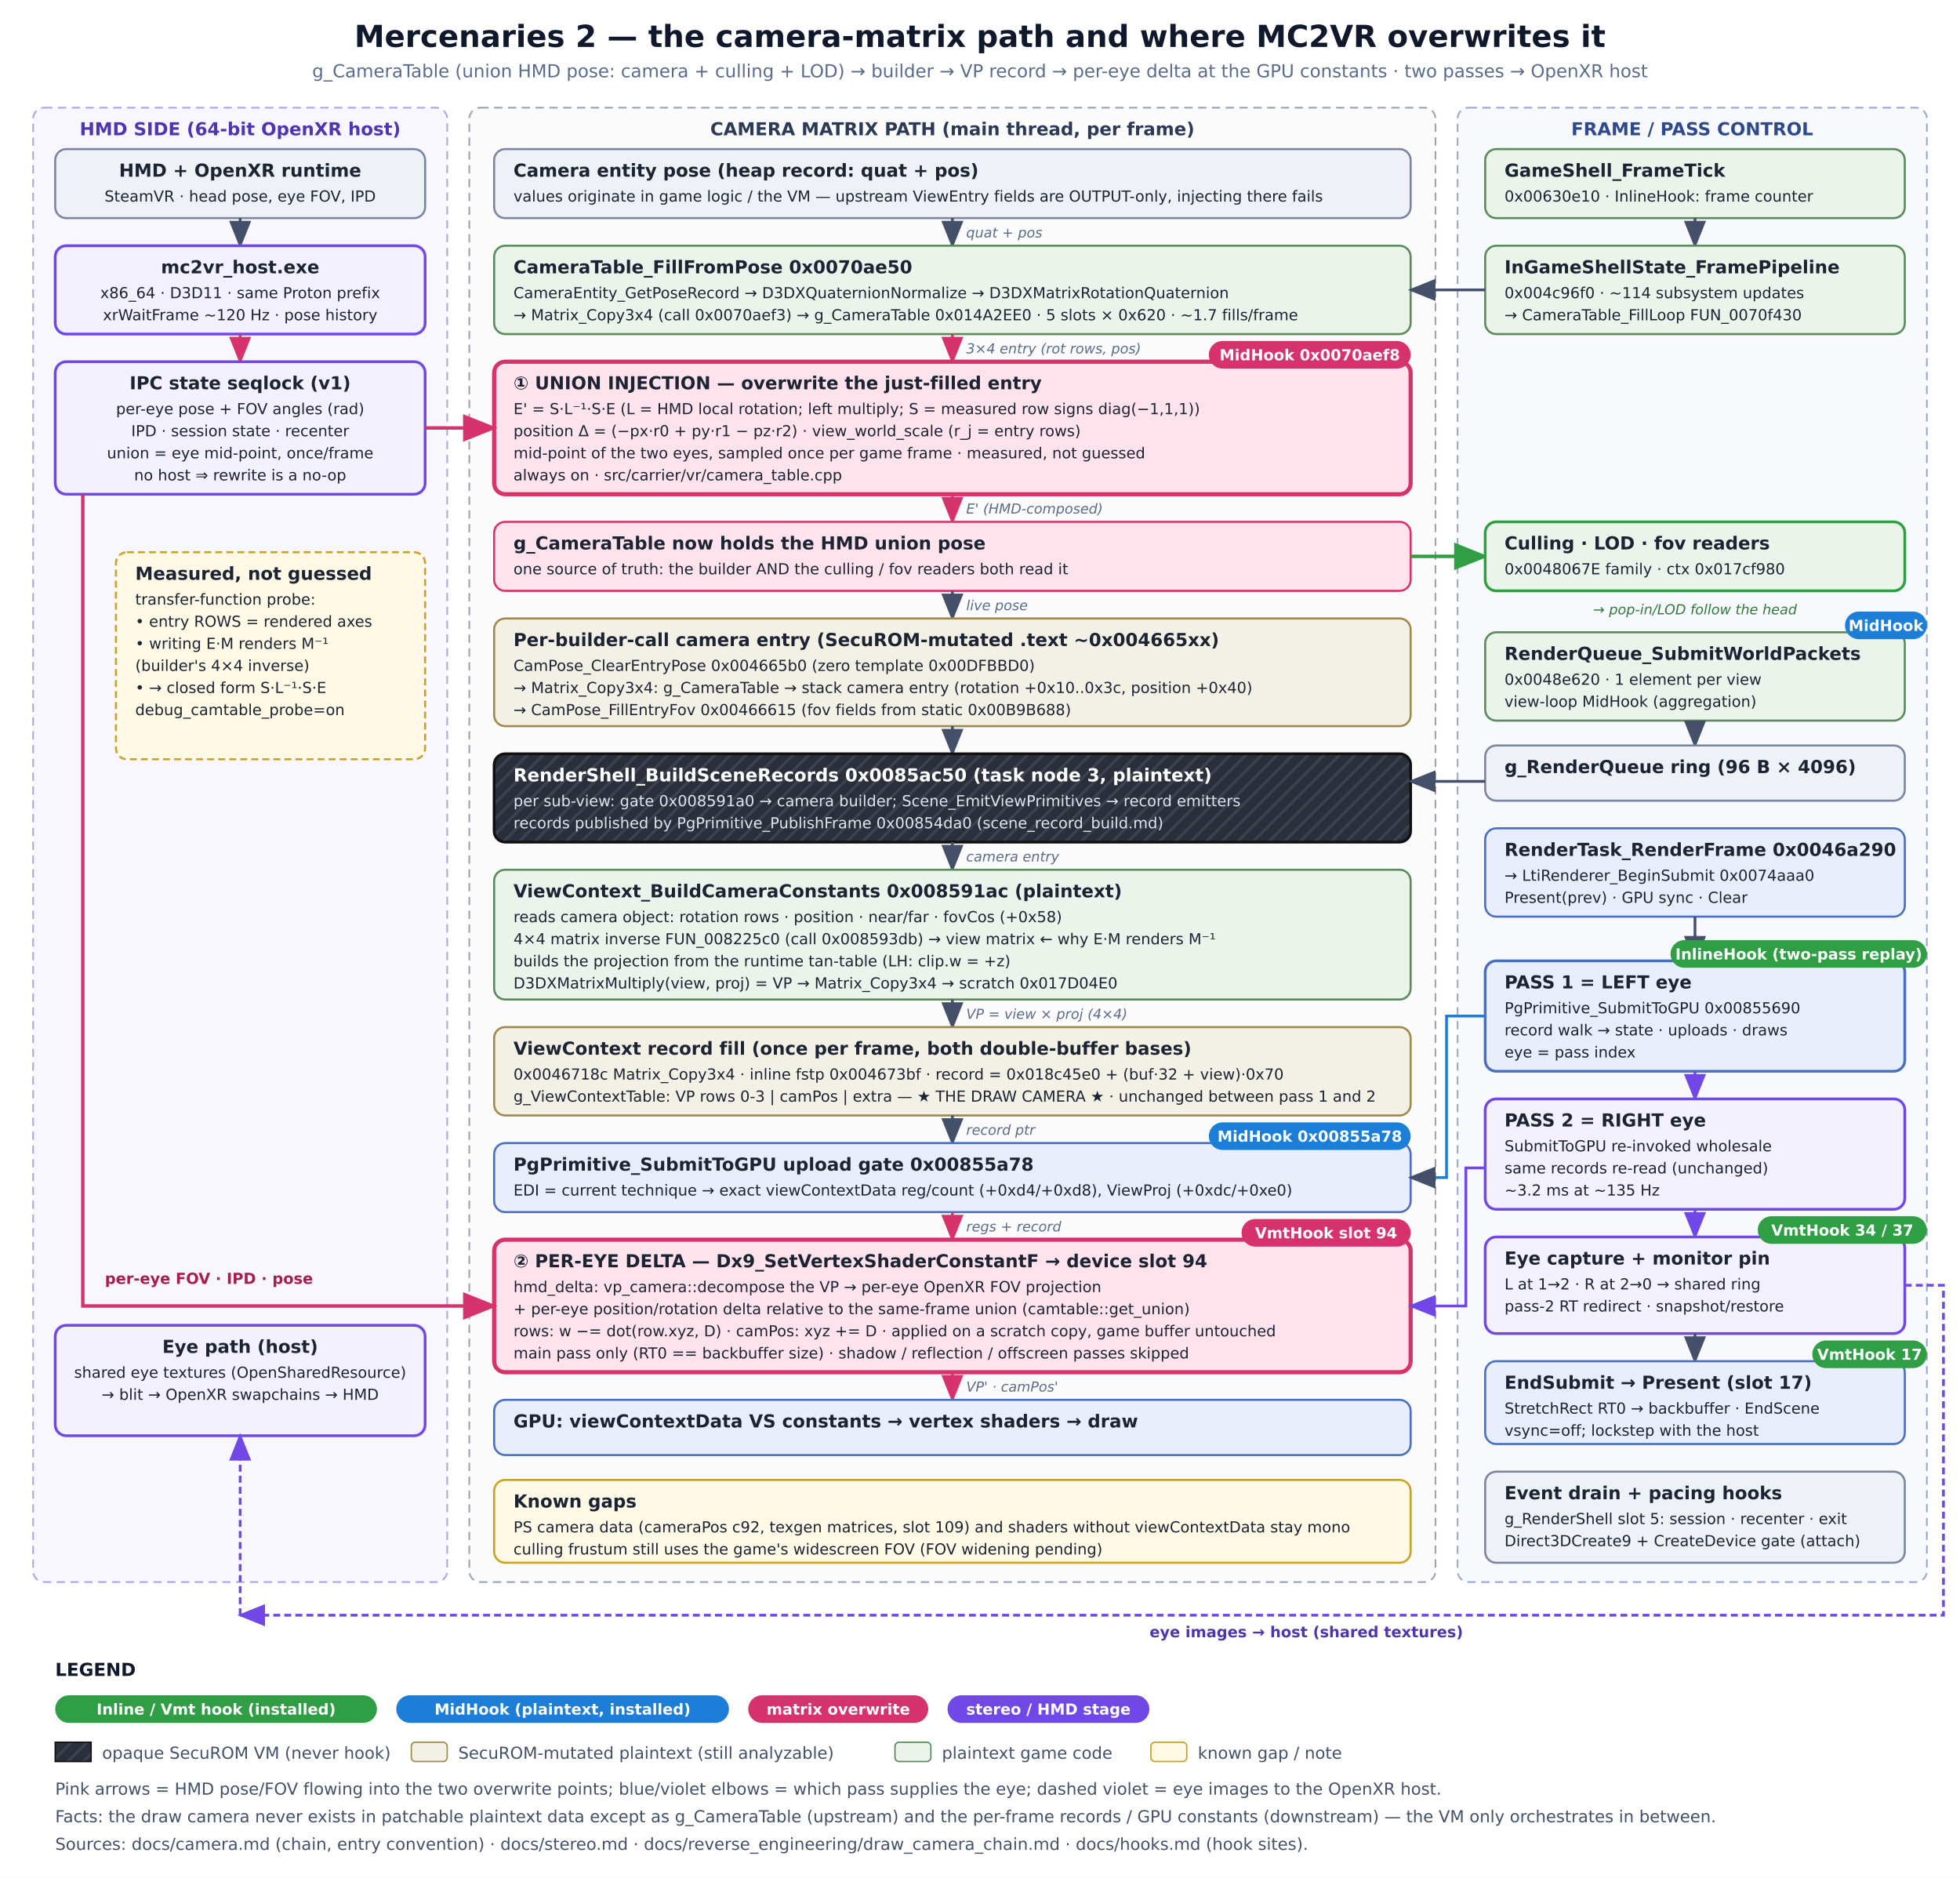
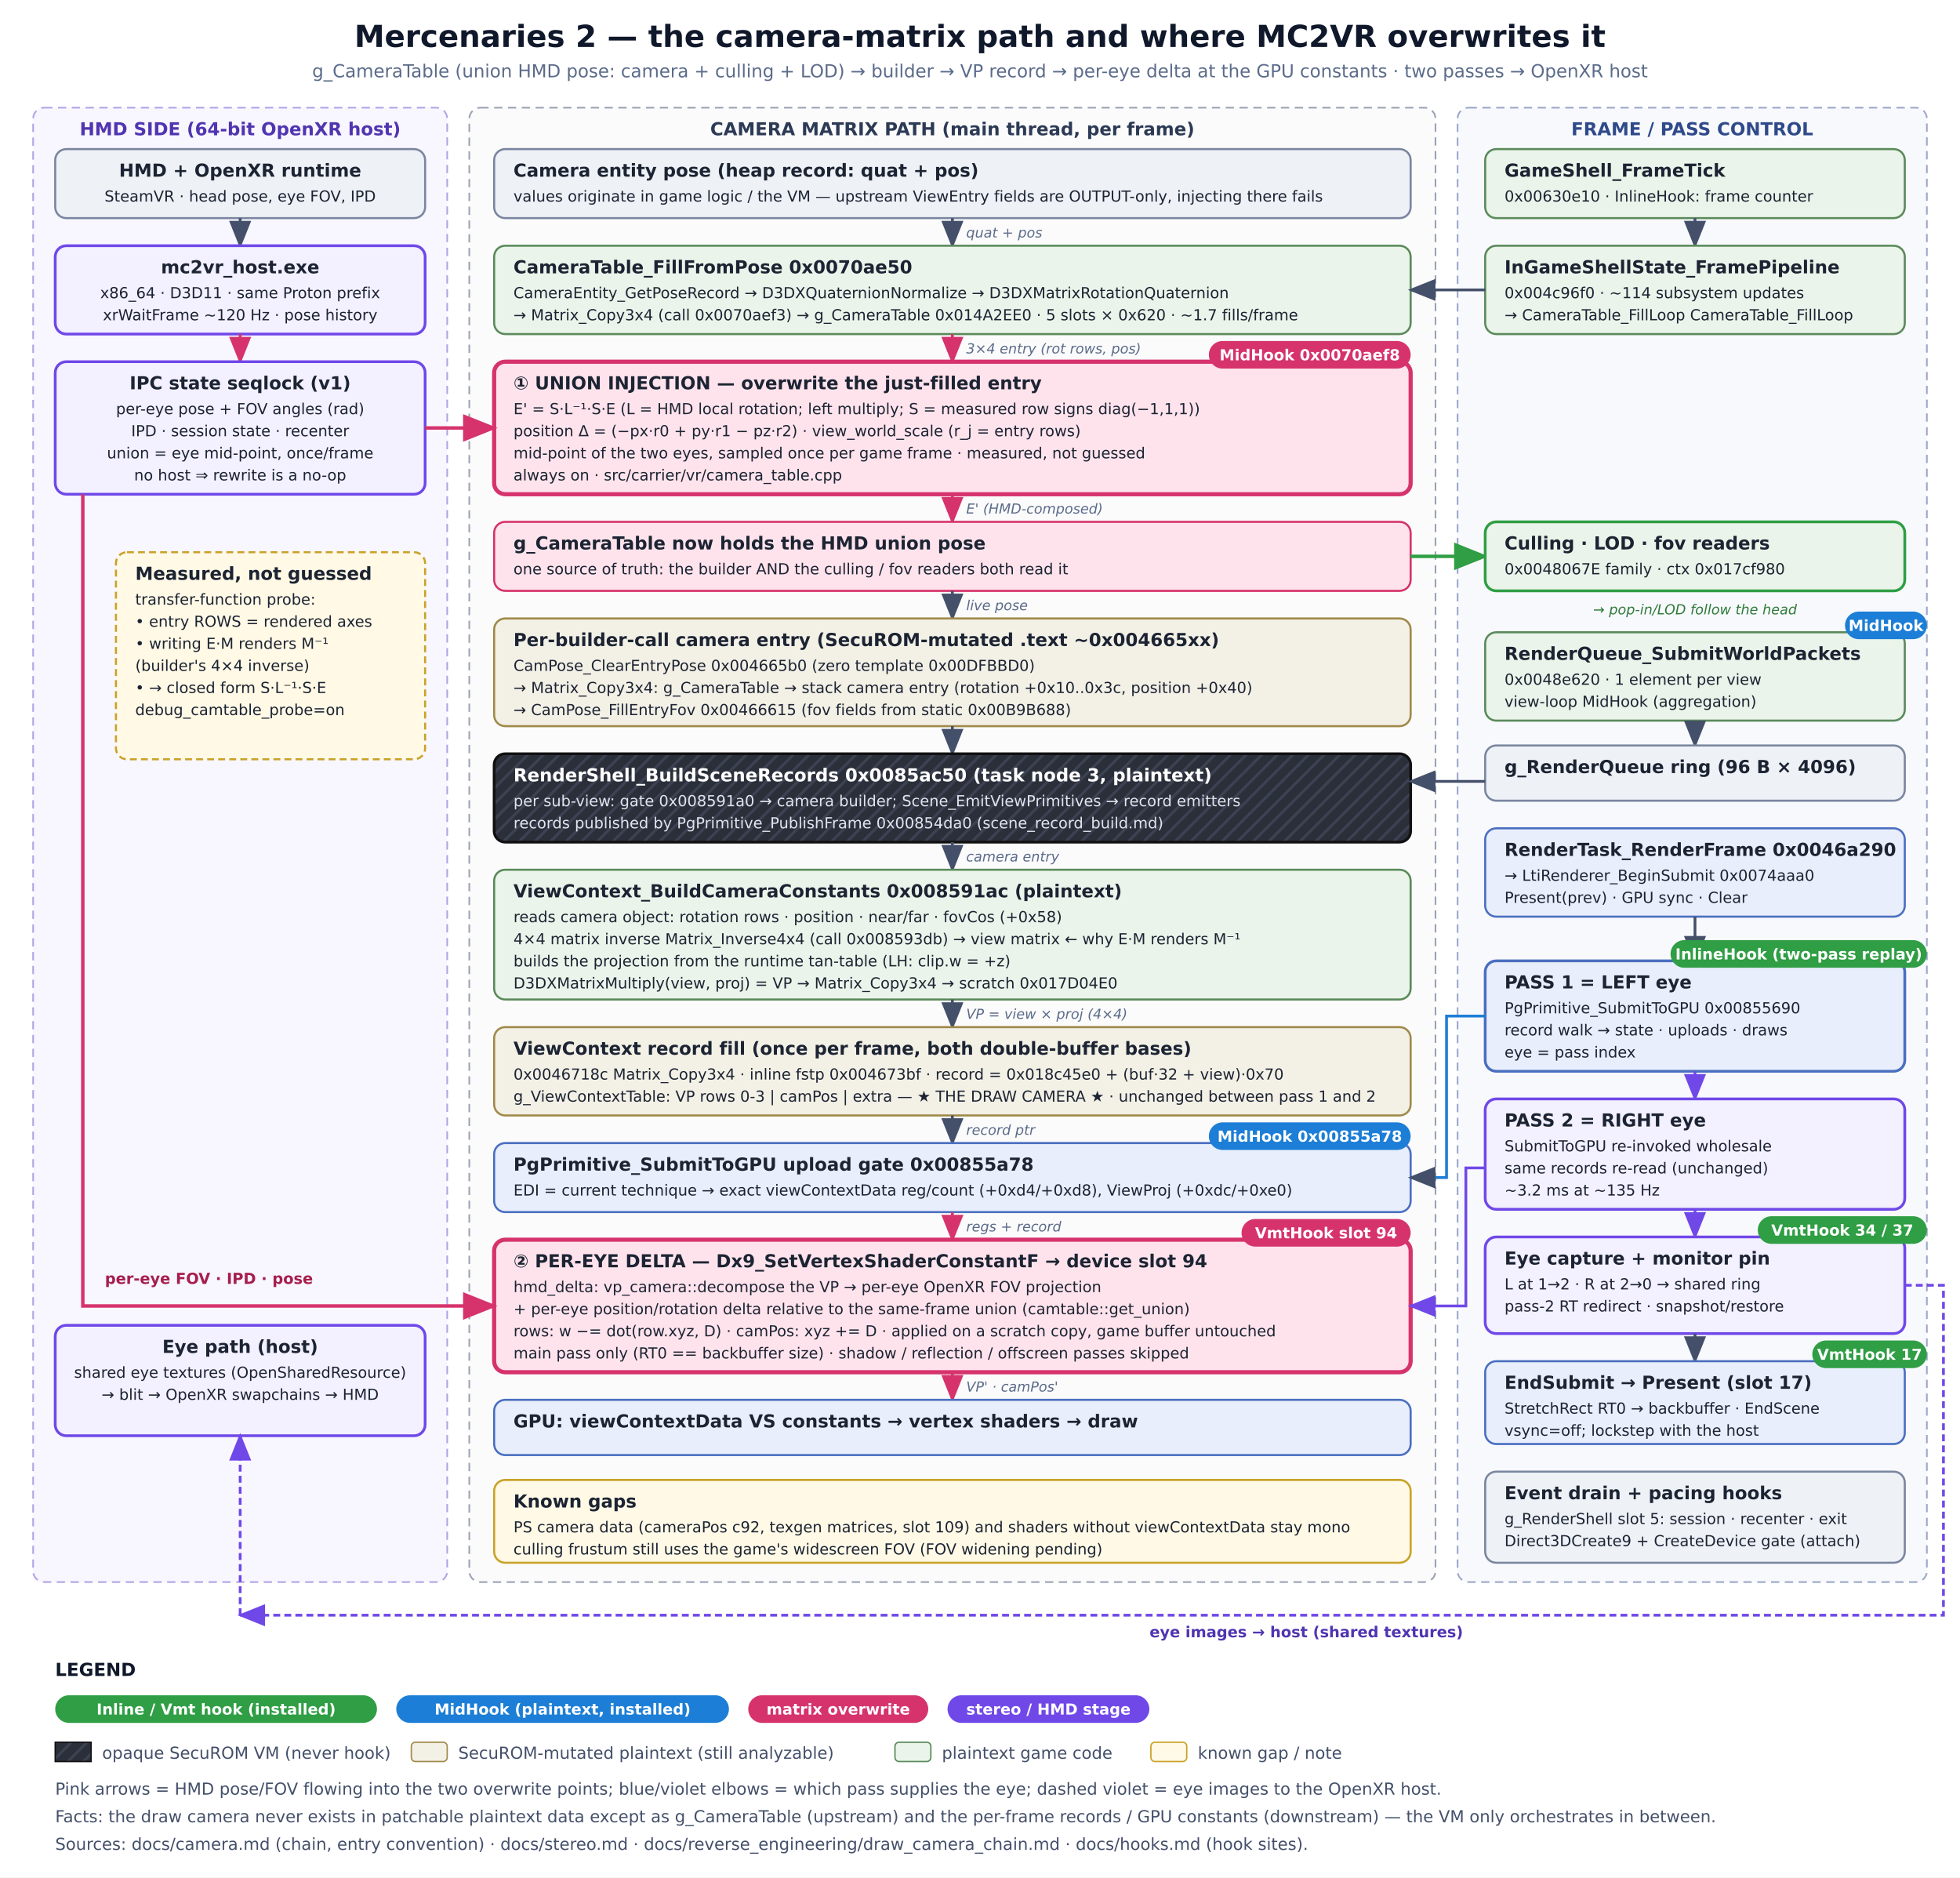
<svg xmlns="http://www.w3.org/2000/svg" width="1420" height="1360" viewBox="0 0 1420 1360" font-family="DejaVu Sans, Verdana, sans-serif">
  <defs>
    <marker id="a" markerWidth="10" markerHeight="8" refX="9" refY="4" orient="auto">
      <path d="M0,0 L10,4 L0,8 z" fill="#44506a" />
    </marker>
    <marker id="r" markerWidth="10" markerHeight="8" refX="9" refY="4" orient="auto">
      <path d="M0,0 L10,4 L0,8 z" fill="#d6336c" />
    </marker>
    <marker id="g" markerWidth="10" markerHeight="8" refX="9" refY="4" orient="auto">
      <path d="M0,0 L10,4 L0,8 z" fill="#2f9e44" />
    </marker>
    <marker id="v" markerWidth="10" markerHeight="8" refX="9" refY="4" orient="auto">
      <path d="M0,0 L10,4 L0,8 z" fill="#7048e8" />
    </marker>
    <pattern id="hatch" width="8" height="8" patternUnits="userSpaceOnUse" patternTransform="rotate(45)">
      <rect width="8" height="8" fill="#2b2f3a" />
      <line x1="0" y1="0" x2="0" y2="8" stroke="#3c4252" stroke-width="4" />
    </pattern>
  </defs>
  <rect width="1420" height="1360" fill="#ffffff" />
  <text x="710" y="34" text-anchor="middle" font-size="22" font-weight="bold" fill="#10182b">Mercenaries 2 — the camera-matrix path and where MC2VR overwrites it</text>
  <text x="710" y="56" text-anchor="middle" font-size="13" font-weight="normal" fill="#5b6b8a">g_CameraTable (union HMD pose: camera + culling + LOD) → builder → VP record → per-eye delta at the GPU constants · two passes → OpenXR host</text>
  <rect x="24" y="78" width="300" height="1068" rx="8" fill="#f8f6ff" stroke="#b3a3e6" stroke-width="1.2" stroke-dasharray="6 4" />
  <text x="174.0" y="98" text-anchor="middle" font-size="13" font-weight="bold" fill="#5035b0">HMD SIDE  (64-bit OpenXR host)</text>
  <rect x="340" y="78" width="700" height="1068" rx="8" fill="#fbfbfb" stroke="#9aa3b5" stroke-width="1.2" stroke-dasharray="6 4" />
  <text x="690.0" y="98" text-anchor="middle" font-size="13" font-weight="bold" fill="#2c3a55">CAMERA MATRIX PATH  (main thread, per frame)</text>
  <rect x="1056" y="78" width="340" height="1068" rx="8" fill="#f8f9fd" stroke="#9ba8c9" stroke-width="1.2" stroke-dasharray="6 4" />
  <text x="1226.0" y="98" text-anchor="middle" font-size="13" font-weight="bold" fill="#2f4a8a">FRAME / PASS CONTROL</text>
  <rect x="358" y="108" width="664" height="50" rx="8" fill="#eef1f6" stroke="#7a869f" stroke-width="1.5" />
  <text x="372" y="128" text-anchor="start" font-size="13" font-weight="bold" fill="#1c2433">Camera entity pose  (heap record: quat + pos)</text>
  <text x="372" y="146" text-anchor="start" font-size="11" font-weight="normal" fill="#1c2433">values originate in game logic / the VM — upstream ViewEntry fields are OUTPUT-only, injecting there fails</text>
  <polyline points="690.0,158 690.0,178" fill="none" stroke="#44506a" stroke-width="2" marker-end="url(#a)" />
  <text x="700.0" y="172" text-anchor="start" font-size="10" font-weight="normal" fill="#5b6b8a" font-style="italic">quat + pos</text>
  <rect x="358" y="178" width="664" height="64" rx="8" fill="#eaf4ea" stroke="#5b8a5b" stroke-width="1.5" />
  <text x="372" y="198" text-anchor="start" font-size="13" font-weight="bold" fill="#1c2433">CameraTable_FillFromPose   0x0070ae50</text>
  <text x="372" y="216" text-anchor="start" font-size="11" font-weight="normal" fill="#1c2433">CameraEntity_GetPoseRecord → D3DXQuaternionNormalize → D3DXMatrixRotationQuaternion</text>
  <text x="372" y="232" text-anchor="start" font-size="11" font-weight="normal" fill="#1c2433">→ Matrix_Copy3x4 (call 0x0070aef3) → g_CameraTable 0x014A2EE0 · 5 slots × 0x620 · ~1.7 fills/frame</text>
  <polyline points="690.0,242 690.0,262" fill="none" stroke="#d6336c" stroke-width="2" marker-end="url(#r)" />
  <text x="700.0" y="256" text-anchor="start" font-size="10" font-weight="normal" fill="#5b6b8a" font-style="italic">3×4 entry (rot rows, pos)</text>
  <rect x="358" y="262" width="664" height="96" rx="8" fill="#ffe3ec" stroke="#d6336c" stroke-width="3" />
  <text x="372" y="282" text-anchor="start" font-size="13" font-weight="bold" fill="#1c2433">① UNION INJECTION — overwrite the just-filled entry</text>
  <text x="372" y="300" text-anchor="start" font-size="11" font-weight="normal" fill="#1c2433">E' = S·L⁻¹·S·E   (L = HMD local rotation; left multiply; S = measured row signs diag(−1,1,1))</text>
  <text x="372" y="316" text-anchor="start" font-size="11" font-weight="normal" fill="#1c2433">position Δ = (−px·r0 + py·r1 − pz·r2) · view_world_scale   (r_j = entry rows)</text>
  <text x="372" y="332" text-anchor="start" font-size="11" font-weight="normal" fill="#1c2433">mid-point of the two eyes, sampled once per game frame · measured, not guessed</text>
  <text x="372" y="348" text-anchor="start" font-size="11" font-weight="normal" fill="#1c2433">always on · src/carrier/vr/camera_table.cpp</text>
  <rect x="875.8" y="247" width="146.2" height="20" rx="10" fill="#d6336c" />
  <text x="948.9" y="261" text-anchor="middle" font-size="11" font-weight="bold" fill="#fff">MidHook 0x0070aef8</text>
  <polyline points="690.0,358 690.0,378" fill="none" stroke="#d6336c" stroke-width="2" marker-end="url(#r)" />
  <text x="700.0" y="372" text-anchor="start" font-size="10" font-weight="normal" fill="#5b6b8a" font-style="italic">E' (HMD-composed)</text>
  <rect x="358" y="378" width="664" height="50" rx="8" fill="#ffe3ec" stroke="#d6336c" stroke-width="1.5" />
  <text x="372" y="398" text-anchor="start" font-size="13" font-weight="bold" fill="#1c2433">g_CameraTable now holds the HMD union pose</text>
  <text x="372" y="416" text-anchor="start" font-size="11" font-weight="normal" fill="#1c2433">one source of truth: the builder AND the culling / fov readers both read it</text>
  <polyline points="1022,403 1076,403" fill="none" stroke="#2f9e44" stroke-width="2.5" marker-end="url(#g)" />
  <polyline points="690.0,428 690.0,448" fill="none" stroke="#44506a" stroke-width="2" marker-end="url(#a)" />
  <text x="700.0" y="442" text-anchor="start" font-size="10" font-weight="normal" fill="#5b6b8a" font-style="italic">live pose</text>
  <rect x="358" y="448" width="664" height="78" rx="8" fill="#f3f0e6" stroke="#a08a4a" stroke-width="1.5" />
  <text x="372" y="468" text-anchor="start" font-size="13" font-weight="bold" fill="#1c2433">Per-builder-call camera entry   (SecuROM-mutated .text ~0x004665xx)</text>
  <text x="372" y="486" text-anchor="start" font-size="11" font-weight="normal" fill="#1c2433">CamPose_ClearEntryPose 0x004665b0 (zero template 0x00DFBBD0)</text>
  <text x="372" y="502" text-anchor="start" font-size="11" font-weight="normal" fill="#1c2433">→ Matrix_Copy3x4: g_CameraTable → stack camera entry (rotation +0x10..0x3c, position +0x40)</text>
  <text x="372" y="518" text-anchor="start" font-size="11" font-weight="normal" fill="#1c2433">→ CamPose_FillEntryFov 0x00466615 (fov fields from static 0x00B9B688)</text>
  <polyline points="690.0,526 690.0,546" fill="none" stroke="#44506a" stroke-width="2" marker-end="url(#a)" />
  <rect x="358" y="546" width="664" height="64" rx="8" fill="url(#hatch)" stroke="#111" stroke-width="2" />
  <text x="372" y="566" text-anchor="start" font-size="13" font-weight="bold" fill="#fff">RenderShell_BuildSceneRecords 0x0085ac50  (task node 3, plaintext)</text>
  <text x="372" y="584" text-anchor="start" font-size="11" font-weight="normal" fill="#e0e4ee">per sub-view: gate 0x008591a0 → camera builder; Scene_EmitViewPrimitives → record emitters</text>
  <text x="372" y="600" text-anchor="start" font-size="11" font-weight="normal" fill="#e0e4ee">records published by PgPrimitive_PublishFrame 0x00854da0 (scene_record_build.md)</text>
  <polyline points="690.0,610 690.0,630" fill="none" stroke="#44506a" stroke-width="2" marker-end="url(#a)" />
  <text x="700.0" y="624" text-anchor="start" font-size="10" font-weight="normal" fill="#5b6b8a" font-style="italic">camera entry</text>
  <rect x="358" y="630" width="664" height="94" rx="8" fill="#eaf4ea" stroke="#5b8a5b" stroke-width="1.5" />
  <text x="372" y="650" text-anchor="start" font-size="13" font-weight="bold" fill="#1c2433">ViewContext_BuildCameraConstants   0x008591ac   (plaintext)</text>
  <text x="372" y="668" text-anchor="start" font-size="11" font-weight="normal" fill="#1c2433">reads camera object: rotation rows · position · near/far · fovCos (+0x58)</text>
-   <text x="372" y="684" text-anchor="start" font-size="11" font-weight="normal" fill="#1c2433">4×4 matrix inverse FUN_008225c0 (call 0x008593db) → view matrix  ← why E·M renders M⁻¹</text>
+   <text x="372" y="684" text-anchor="start" font-size="11" font-weight="normal" fill="#1c2433">4×4 matrix inverse Matrix_Inverse4x4 (call 0x008593db) → view matrix  ← why E·M renders M⁻¹</text>
  <text x="372" y="700" text-anchor="start" font-size="11" font-weight="normal" fill="#1c2433">builds the projection from the runtime tan-table (LH: clip.w = +z)</text>
  <text x="372" y="716" text-anchor="start" font-size="11" font-weight="normal" fill="#1c2433">D3DXMatrixMultiply(view, proj) = VP → Matrix_Copy3x4 → scratch 0x017D04E0</text>
  <polyline points="690.0,724 690.0,744" fill="none" stroke="#44506a" stroke-width="2" marker-end="url(#a)" />
  <text x="700.0" y="738" text-anchor="start" font-size="10" font-weight="normal" fill="#5b6b8a" font-style="italic">VP = view × proj (4×4)</text>
  <rect x="358" y="744" width="664" height="64" rx="8" fill="#f3f0e6" stroke="#a08a4a" stroke-width="1.5" />
  <text x="372" y="764" text-anchor="start" font-size="13" font-weight="bold" fill="#1c2433">ViewContext record fill   (once per frame, both double-buffer bases)</text>
  <text x="372" y="782" text-anchor="start" font-size="11" font-weight="normal" fill="#1c2433">0x0046718c Matrix_Copy3x4 · inline fstp 0x004673bf · record = 0x018c45e0 + (buf·32 + view)·0x70</text>
  <text x="372" y="798" text-anchor="start" font-size="11" font-weight="normal" fill="#1c2433">g_ViewContextTable: VP rows 0-3 | camPos | extra — ★ THE DRAW CAMERA ★ · unchanged between pass 1 and 2</text>
  <polyline points="690.0,808 690.0,828" fill="none" stroke="#44506a" stroke-width="2" marker-end="url(#a)" />
  <text x="700.0" y="822" text-anchor="start" font-size="10" font-weight="normal" fill="#5b6b8a" font-style="italic">record ptr</text>
  <rect x="358" y="828" width="664" height="50" rx="8" fill="#e8eefb" stroke="#4a6fc0" stroke-width="1.5" />
  <text x="372" y="848" text-anchor="start" font-size="13" font-weight="bold" fill="#1c2433">PgPrimitive_SubmitToGPU upload gate   0x00855a78</text>
  <text x="372" y="866" text-anchor="start" font-size="11" font-weight="normal" fill="#1c2433">EDI = current technique → exact viewContextData reg/count (+0xd4/+0xd8), ViewProj (+0xdc/+0xe0)</text>
  <rect x="875.8" y="813" width="146.2" height="20" rx="10" fill="#1c7ed6" />
  <text x="948.9" y="827" text-anchor="middle" font-size="11" font-weight="bold" fill="#fff">MidHook 0x00855a78</text>
  <polyline points="690.0,878 690.0,898" fill="none" stroke="#d6336c" stroke-width="2" marker-end="url(#r)" />
  <text x="700.0" y="892" text-anchor="start" font-size="10" font-weight="normal" fill="#5b6b8a" font-style="italic">regs + record</text>
  <rect x="358" y="898" width="664" height="96" rx="8" fill="#ffe3ec" stroke="#d6336c" stroke-width="3" />
  <text x="372" y="918" text-anchor="start" font-size="13" font-weight="bold" fill="#1c2433">② PER-EYE DELTA — Dx9_SetVertexShaderConstantF → device slot 94</text>
  <text x="372" y="936" text-anchor="start" font-size="11" font-weight="normal" fill="#1c2433">hmd_delta: vp_camera::decompose the VP → per-eye OpenXR FOV projection</text>
  <text x="372" y="952" text-anchor="start" font-size="11" font-weight="normal" fill="#1c2433">+ per-eye position/rotation delta relative to the same-frame union (camtable::get_union)</text>
  <text x="372" y="968" text-anchor="start" font-size="11" font-weight="normal" fill="#1c2433">rows: w −= dot(row.xyz, D) · camPos: xyz += D · applied on a scratch copy, game buffer untouched</text>
  <text x="372" y="984" text-anchor="start" font-size="11" font-weight="normal" fill="#1c2433">main pass only (RT0 == backbuffer size) · shadow / reflection / offscreen passes skipped</text>
  <rect x="899.5" y="883" width="122.5" height="20" rx="10" fill="#d6336c" />
  <text x="960.75" y="897" text-anchor="middle" font-size="11" font-weight="bold" fill="#fff">VmtHook slot 94</text>
  <polyline points="690.0,994 690.0,1014" fill="none" stroke="#d6336c" stroke-width="2" marker-end="url(#r)" />
  <text x="700.0" y="1008" text-anchor="start" font-size="10" font-weight="normal" fill="#5b6b8a" font-style="italic">VP' · camPos'</text>
  <rect x="358" y="1014" width="664" height="40" rx="8" fill="#e8eefb" stroke="#4a6fc0" stroke-width="1.5" />
  <text x="372" y="1034" text-anchor="start" font-size="13" font-weight="bold" fill="#1c2433">GPU: viewContextData VS constants → vertex shaders → draw</text>
  <rect x="358" y="1072" width="664" height="60" rx="8" fill="#fff9e6" stroke="#c9a227" stroke-width="1.5" />
  <text x="372" y="1092" text-anchor="start" font-size="13" font-weight="bold" fill="#1c2433">Known gaps</text>
  <text x="372" y="1110" text-anchor="start" font-size="11" font-weight="normal" fill="#1c2433">PS camera data (cameraPos c92, texgen matrices, slot 109) and shaders without viewContextData stay mono</text>
  <text x="372" y="1126" text-anchor="start" font-size="11" font-weight="normal" fill="#1c2433">culling frustum still uses the game's widescreen FOV (FOV widening pending)</text>
  <rect x="40" y="108" width="268" height="50" rx="8" fill="#eef1f6" stroke="#7a869f" stroke-width="1.5" />
  <text x="174.0" y="128" text-anchor="middle" font-size="13" font-weight="bold" fill="#1c2433">HMD + OpenXR runtime</text>
  <text x="174.0" y="146" text-anchor="middle" font-size="11" font-weight="normal" fill="#1c2433">SteamVR · head pose, eye FOV, IPD</text>
  <polyline points="174.0,158 174.0,178" fill="none" stroke="#44506a" stroke-width="2" marker-end="url(#a)" />
  <rect x="40" y="178" width="268" height="64" rx="8" fill="#f3f0ff" stroke="#7048e8" stroke-width="2" />
  <text x="174.0" y="198" text-anchor="middle" font-size="13" font-weight="bold" fill="#1c2433">mc2vr_host.exe</text>
  <text x="174.0" y="216" text-anchor="middle" font-size="11" font-weight="normal" fill="#1c2433">x86_64 · D3D11 · same Proton prefix</text>
  <text x="174.0" y="232" text-anchor="middle" font-size="11" font-weight="normal" fill="#1c2433">xrWaitFrame ~120 Hz · pose history</text>
  <polyline points="174.0,242 174.0,262" fill="none" stroke="#d6336c" stroke-width="2" marker-end="url(#r)" />
  <rect x="40" y="262" width="268" height="96" rx="8" fill="#f3f0ff" stroke="#7048e8" stroke-width="2" />
  <text x="174.0" y="282" text-anchor="middle" font-size="13" font-weight="bold" fill="#1c2433">IPC state seqlock (v1)</text>
  <text x="174.0" y="300" text-anchor="middle" font-size="11" font-weight="normal" fill="#1c2433">per-eye pose + FOV angles (rad)</text>
  <text x="174.0" y="316" text-anchor="middle" font-size="11" font-weight="normal" fill="#1c2433">IPD · session state · recenter</text>
  <text x="174.0" y="332" text-anchor="middle" font-size="11" font-weight="normal" fill="#1c2433">union = eye mid-point, once/frame</text>
  <text x="174.0" y="348" text-anchor="middle" font-size="11" font-weight="normal" fill="#1c2433">no host ⇒ rewrite is a no-op</text>
  <polyline points="308,310 358,310" fill="none" stroke="#d6336c" stroke-width="2.5" marker-end="url(#r)" />
  <polyline points="60,358 60,946 358,946" fill="none" stroke="#d6336c" stroke-width="2.5" marker-end="url(#r)" />
  <text x="76" y="930" text-anchor="start" font-size="11" font-weight="bold" fill="#a61e4d">per-eye FOV · IPD · pose</text>
  <rect x="84" y="400" width="224" height="150" rx="8" fill="#fff9e6" stroke="#c9a227" stroke-width="1.5" stroke-dasharray="5 3" />
  <text x="98" y="420" text-anchor="start" font-size="13" font-weight="bold" fill="#1c2433">Measured, not guessed</text>
  <text x="98" y="438" text-anchor="start" font-size="11" font-weight="normal" fill="#1c2433">transfer-function probe:</text>
  <text x="98" y="454" text-anchor="start" font-size="11" font-weight="normal" fill="#1c2433">• entry ROWS = rendered axes</text>
  <text x="98" y="470" text-anchor="start" font-size="11" font-weight="normal" fill="#1c2433">• writing E·M renders M⁻¹</text>
  <text x="98" y="486" text-anchor="start" font-size="11" font-weight="normal" fill="#1c2433">  (builder's 4×4 inverse)</text>
  <text x="98" y="502" text-anchor="start" font-size="11" font-weight="normal" fill="#1c2433">• → closed form S·L⁻¹·S·E</text>
  <text x="98" y="518" text-anchor="start" font-size="11" font-weight="normal" fill="#1c2433">debug_camtable_probe=on</text>
  <rect x="40" y="960" width="268" height="80" rx="8" fill="#f3f0ff" stroke="#7048e8" stroke-width="2" />
  <text x="174.0" y="980" text-anchor="middle" font-size="13" font-weight="bold" fill="#1c2433">Eye path (host)</text>
  <text x="174.0" y="998" text-anchor="middle" font-size="11" font-weight="normal" fill="#1c2433">shared eye textures (OpenSharedResource)</text>
  <text x="174.0" y="1014" text-anchor="middle" font-size="11" font-weight="normal" fill="#1c2433">→ blit → OpenXR swapchains → HMD</text>
  <polyline points="174.0,1170 174.0,1040" fill="none" stroke="#7048e8" stroke-width="2" stroke-dasharray="5 3" marker-end="url(#v)" />
  <rect x="1076" y="108" width="304" height="50" rx="8" fill="#eaf4ea" stroke="#5b8a5b" stroke-width="1.5" />
  <text x="1090" y="128" text-anchor="start" font-size="13" font-weight="bold" fill="#1c2433">GameShell_FrameTick</text>
  <text x="1090" y="146" text-anchor="start" font-size="11" font-weight="normal" fill="#1c2433">0x00630e10 · InlineHook: frame counter</text>
  <polyline points="1228.0,158 1228.0,178" fill="none" stroke="#44506a" stroke-width="2" marker-end="url(#a)" />
  <rect x="1076" y="178" width="304" height="64" rx="8" fill="#eaf4ea" stroke="#5b8a5b" stroke-width="1.5" />
  <text x="1090" y="198" text-anchor="start" font-size="13" font-weight="bold" fill="#1c2433">InGameShellState_FramePipeline</text>
  <text x="1090" y="216" text-anchor="start" font-size="11" font-weight="normal" fill="#1c2433">0x004c96f0 · ~114 subsystem updates</text>
-   <text x="1090" y="232" text-anchor="start" font-size="11" font-weight="normal" fill="#1c2433">→ CameraTable_FillLoop FUN_0070f430</text>
+   <text x="1090" y="232" text-anchor="start" font-size="11" font-weight="normal" fill="#1c2433">→ CameraTable_FillLoop CameraTable_FillLoop</text>
  <polyline points="1076,210 1022,210" fill="none" stroke="#44506a" stroke-width="2" marker-end="url(#a)" />
  <rect x="1076" y="378" width="304" height="50" rx="8" fill="#eaf4ea" stroke="#2f9e44" stroke-width="2" />
  <text x="1090" y="398" text-anchor="start" font-size="13" font-weight="bold" fill="#1c2433">Culling · LOD · fov readers</text>
  <text x="1090" y="416" text-anchor="start" font-size="11" font-weight="normal" fill="#1c2433">0x0048067E family · ctx 0x017cf980</text>
  <text x="1228.0" y="445" text-anchor="middle" font-size="10" font-weight="normal" fill="#2f7a3a" font-style="italic">→ pop-in/LOD follow the head</text>
  <rect x="1076" y="458" width="304" height="64" rx="8" fill="#eaf4ea" stroke="#5b8a5b" stroke-width="1.5" />
  <text x="1090" y="478" text-anchor="start" font-size="13" font-weight="bold" fill="#1c2433">RenderQueue_SubmitWorldPackets</text>
  <text x="1090" y="496" text-anchor="start" font-size="11" font-weight="normal" fill="#1c2433">0x0048e620 · 1 element per view</text>
  <text x="1090" y="512" text-anchor="start" font-size="11" font-weight="normal" fill="#1c2433">view-loop MidHook (aggregation)</text>
  <rect x="1336.7" y="443" width="59.3" height="20" rx="10" fill="#1c7ed6" />
  <text x="1366.35" y="457" text-anchor="middle" font-size="11" font-weight="bold" fill="#fff">MidHook</text>
  <polyline points="1228.0,522 1228.0,540" fill="none" stroke="#44506a" stroke-width="2" marker-end="url(#a)" />
  <rect x="1076" y="540" width="304" height="40" rx="8" fill="#eef1f6" stroke="#7a869f" stroke-width="1.5" />
  <text x="1090" y="560" text-anchor="start" font-size="13" font-weight="bold" fill="#1c2433">g_RenderQueue ring (96 B × 4096)</text>
  <polyline points="1076,566 1022,566" fill="none" stroke="#44506a" stroke-width="2" marker-end="url(#a)" />
  <rect x="1076" y="600" width="304" height="64" rx="8" fill="#e8eefb" stroke="#4a6fc0" stroke-width="1.5" />
  <text x="1090" y="620" text-anchor="start" font-size="13" font-weight="bold" fill="#1c2433">RenderTask_RenderFrame 0x0046a290</text>
  <text x="1090" y="638" text-anchor="start" font-size="11" font-weight="normal" fill="#1c2433">→ LtiRenderer_BeginSubmit 0x0074aaa0</text>
  <text x="1090" y="654" text-anchor="start" font-size="11" font-weight="normal" fill="#1c2433">Present(prev) · GPU sync · Clear</text>
  <polyline points="1228.0,664 1228.0,696" fill="none" stroke="#44506a" stroke-width="2" marker-end="url(#a)" />
  <rect x="1076" y="696" width="304" height="80" rx="8" fill="#e8eefb" stroke="#4a6fc0" stroke-width="2" />
  <text x="1090" y="716" text-anchor="start" font-size="13" font-weight="bold" fill="#1c2433">PASS 1 = LEFT eye</text>
  <text x="1090" y="734" text-anchor="start" font-size="11" font-weight="normal" fill="#1c2433">PgPrimitive_SubmitToGPU 0x00855690</text>
  <text x="1090" y="750" text-anchor="start" font-size="11" font-weight="normal" fill="#1c2433">record walk → state · uploads · draws</text>
  <text x="1090" y="766" text-anchor="start" font-size="11" font-weight="normal" fill="#1c2433">eye = pass index</text>
  <rect x="1210.3" y="681" width="185.7" height="20" rx="10" fill="#2f9e44" />
  <text x="1303.15" y="695" text-anchor="middle" font-size="11" font-weight="bold" fill="#fff">InlineHook (two-pass replay)</text>
  <polyline points="1076,736 1048,736 1048,853 1022,853" fill="none" stroke="#1c7ed6" stroke-width="2" marker-end="url(#a)" />
  <polyline points="1228.0,776 1228.0,796" fill="none" stroke="#7048e8" stroke-width="2" marker-end="url(#v)" />
  <rect x="1076" y="796" width="304" height="80" rx="8" fill="#f3f0ff" stroke="#7048e8" stroke-width="2" />
  <text x="1090" y="816" text-anchor="start" font-size="13" font-weight="bold" fill="#1c2433">PASS 2 = RIGHT eye</text>
  <text x="1090" y="834" text-anchor="start" font-size="11" font-weight="normal" fill="#1c2433">SubmitToGPU re-invoked wholesale</text>
  <text x="1090" y="850" text-anchor="start" font-size="11" font-weight="normal" fill="#1c2433">same records re-read (unchanged)</text>
  <text x="1090" y="866" text-anchor="start" font-size="11" font-weight="normal" fill="#1c2433">~3.2 ms at ~135 Hz</text>
  <polyline points="1076,846 1062,846 1062,946 1022,946" fill="none" stroke="#7048e8" stroke-width="2" marker-end="url(#v)" />
  <text x="1046" y="1000" text-anchor="start" font-size="10" font-weight="normal" fill="#1c2433" />
  <polyline points="1228.0,876 1228.0,896" fill="none" stroke="#7048e8" stroke-width="2" marker-end="url(#v)" />
  <rect x="1076" y="896" width="304" height="70" rx="8" fill="#f3f0ff" stroke="#7048e8" stroke-width="2" />
  <text x="1090" y="916" text-anchor="start" font-size="13" font-weight="bold" fill="#1c2433">Eye capture + monitor pin</text>
  <text x="1090" y="934" text-anchor="start" font-size="11" font-weight="normal" fill="#1c2433">L at 1→2 · R at 2→0 → shared ring</text>
  <text x="1090" y="950" text-anchor="start" font-size="11" font-weight="normal" fill="#1c2433">pass-2 RT redirect · snapshot/restore</text>
  <rect x="1273.5" y="881" width="122.5" height="20" rx="10" fill="#2f9e44" />
  <text x="1334.75" y="895" text-anchor="middle" font-size="11" font-weight="bold" fill="#fff">VmtHook 34 / 37</text>
  <polyline points="1228.0,966 1228.0,986" fill="none" stroke="#44506a" stroke-width="2" marker-end="url(#a)" />
  <rect x="1076" y="986" width="304" height="60" rx="8" fill="#e8eefb" stroke="#4a6fc0" stroke-width="1.5" />
  <text x="1090" y="1006" text-anchor="start" font-size="13" font-weight="bold" fill="#1c2433">EndSubmit → Present (slot 17)</text>
  <text x="1090" y="1024" text-anchor="start" font-size="11" font-weight="normal" fill="#1c2433">StretchRect RT0 → backbuffer · EndScene</text>
  <text x="1090" y="1040" text-anchor="start" font-size="11" font-weight="normal" fill="#1c2433">vsync=off; lockstep with the host</text>
  <rect x="1313.0" y="971" width="83.0" height="20" rx="10" fill="#2f9e44" />
  <text x="1354.5" y="985" text-anchor="middle" font-size="11" font-weight="bold" fill="#fff">VmtHook 17</text>
  <rect x="1076" y="1066" width="304" height="66" rx="8" fill="#eef1f6" stroke="#7a869f" stroke-width="1.5" />
  <text x="1090" y="1086" text-anchor="start" font-size="13" font-weight="bold" fill="#1c2433">Event drain + pacing hooks</text>
  <text x="1090" y="1104" text-anchor="start" font-size="11" font-weight="normal" fill="#1c2433">g_RenderShell slot 5: session · recenter · exit</text>
  <text x="1090" y="1120" text-anchor="start" font-size="11" font-weight="normal" fill="#1c2433">Direct3DCreate9 + CreateDevice gate (attach)</text>
  <polyline points="1380,931 1408,931 1408,1170 174.0,1170" fill="none" stroke="#7048e8" stroke-width="2" stroke-dasharray="5 3" marker-end="url(#v)" />
  <text x="1060" y="1186" text-anchor="end" font-size="11" font-weight="bold" fill="#5035b0">eye images → host (shared textures)</text>
  <text x="40" y="1214" text-anchor="start" font-size="13" font-weight="bold" fill="#10182b">LEGEND</text>
  <rect x="40" y="1228" width="233.1" height="20" rx="10" fill="#2f9e44" />
  <text x="156.6" y="1242" text-anchor="middle" font-size="11" font-weight="bold" fill="#fff">Inline / Vmt hook (installed)</text>
  <rect x="287.1" y="1228" width="241.0" height="20" rx="10" fill="#1c7ed6" />
  <text x="407.6" y="1242" text-anchor="middle" font-size="11" font-weight="bold" fill="#fff">MidHook (plaintext, installed)</text>
  <rect x="542.1" y="1228" width="130.4" height="20" rx="10" fill="#d6336c" />
  <text x="607.3" y="1242" text-anchor="middle" font-size="11" font-weight="bold" fill="#fff">matrix overwrite</text>
  <rect x="686.5" y="1228" width="146.2" height="20" rx="10" fill="#7048e8" />
  <text x="759.6" y="1242" text-anchor="middle" font-size="11" font-weight="bold" fill="#fff">stereo / HMD stage</text>
  <rect x="40" y="1262" width="26" height="14" fill="url(#hatch)" stroke="#111" />
  <text x="74" y="1274" text-anchor="start" font-size="12" font-weight="normal" fill="#44506a">opaque SecuROM VM (never hook)</text>
  <rect x="298.0" y="1262" width="26" height="14" rx="3" fill="#f3f0e6" stroke="#a08a4a" />
  <text x="332.0" y="1274" text-anchor="start" font-size="12" font-weight="normal" fill="#44506a">SecuROM-mutated plaintext (still analyzable)</text>
  <rect x="648.4" y="1262" width="26" height="14" rx="3" fill="#eaf4ea" stroke="#5b8a5b" />
  <text x="682.4" y="1274" text-anchor="start" font-size="12" font-weight="normal" fill="#44506a">plaintext game code</text>
  <rect x="833.8" y="1262" width="26" height="14" rx="3" fill="#fff9e6" stroke="#c9a227" />
  <text x="867.8" y="1274" text-anchor="start" font-size="12" font-weight="normal" fill="#44506a">known gap / note</text>
  <text x="40" y="1300" text-anchor="start" font-size="12" font-weight="normal" fill="#44506a">Pink arrows = HMD pose/FOV flowing into the two overwrite points; blue/violet elbows = which pass supplies the eye; dashed violet = eye images to the OpenXR host.</text>
  <text x="40" y="1320" text-anchor="start" font-size="12" font-weight="normal" fill="#44506a">Facts: the draw camera never exists in patchable plaintext data except as g_CameraTable (upstream) and the per-frame records / GPU constants (downstream) — the VM only orchestrates in between.</text>
  <text x="40" y="1340" text-anchor="start" font-size="12" font-weight="normal" fill="#44506a">Sources: docs/camera.md (chain, entry convention) · docs/stereo.md · docs/reverse_engineering/draw_camera_chain.md · docs/hooks.md (hook sites).</text>
</svg>
